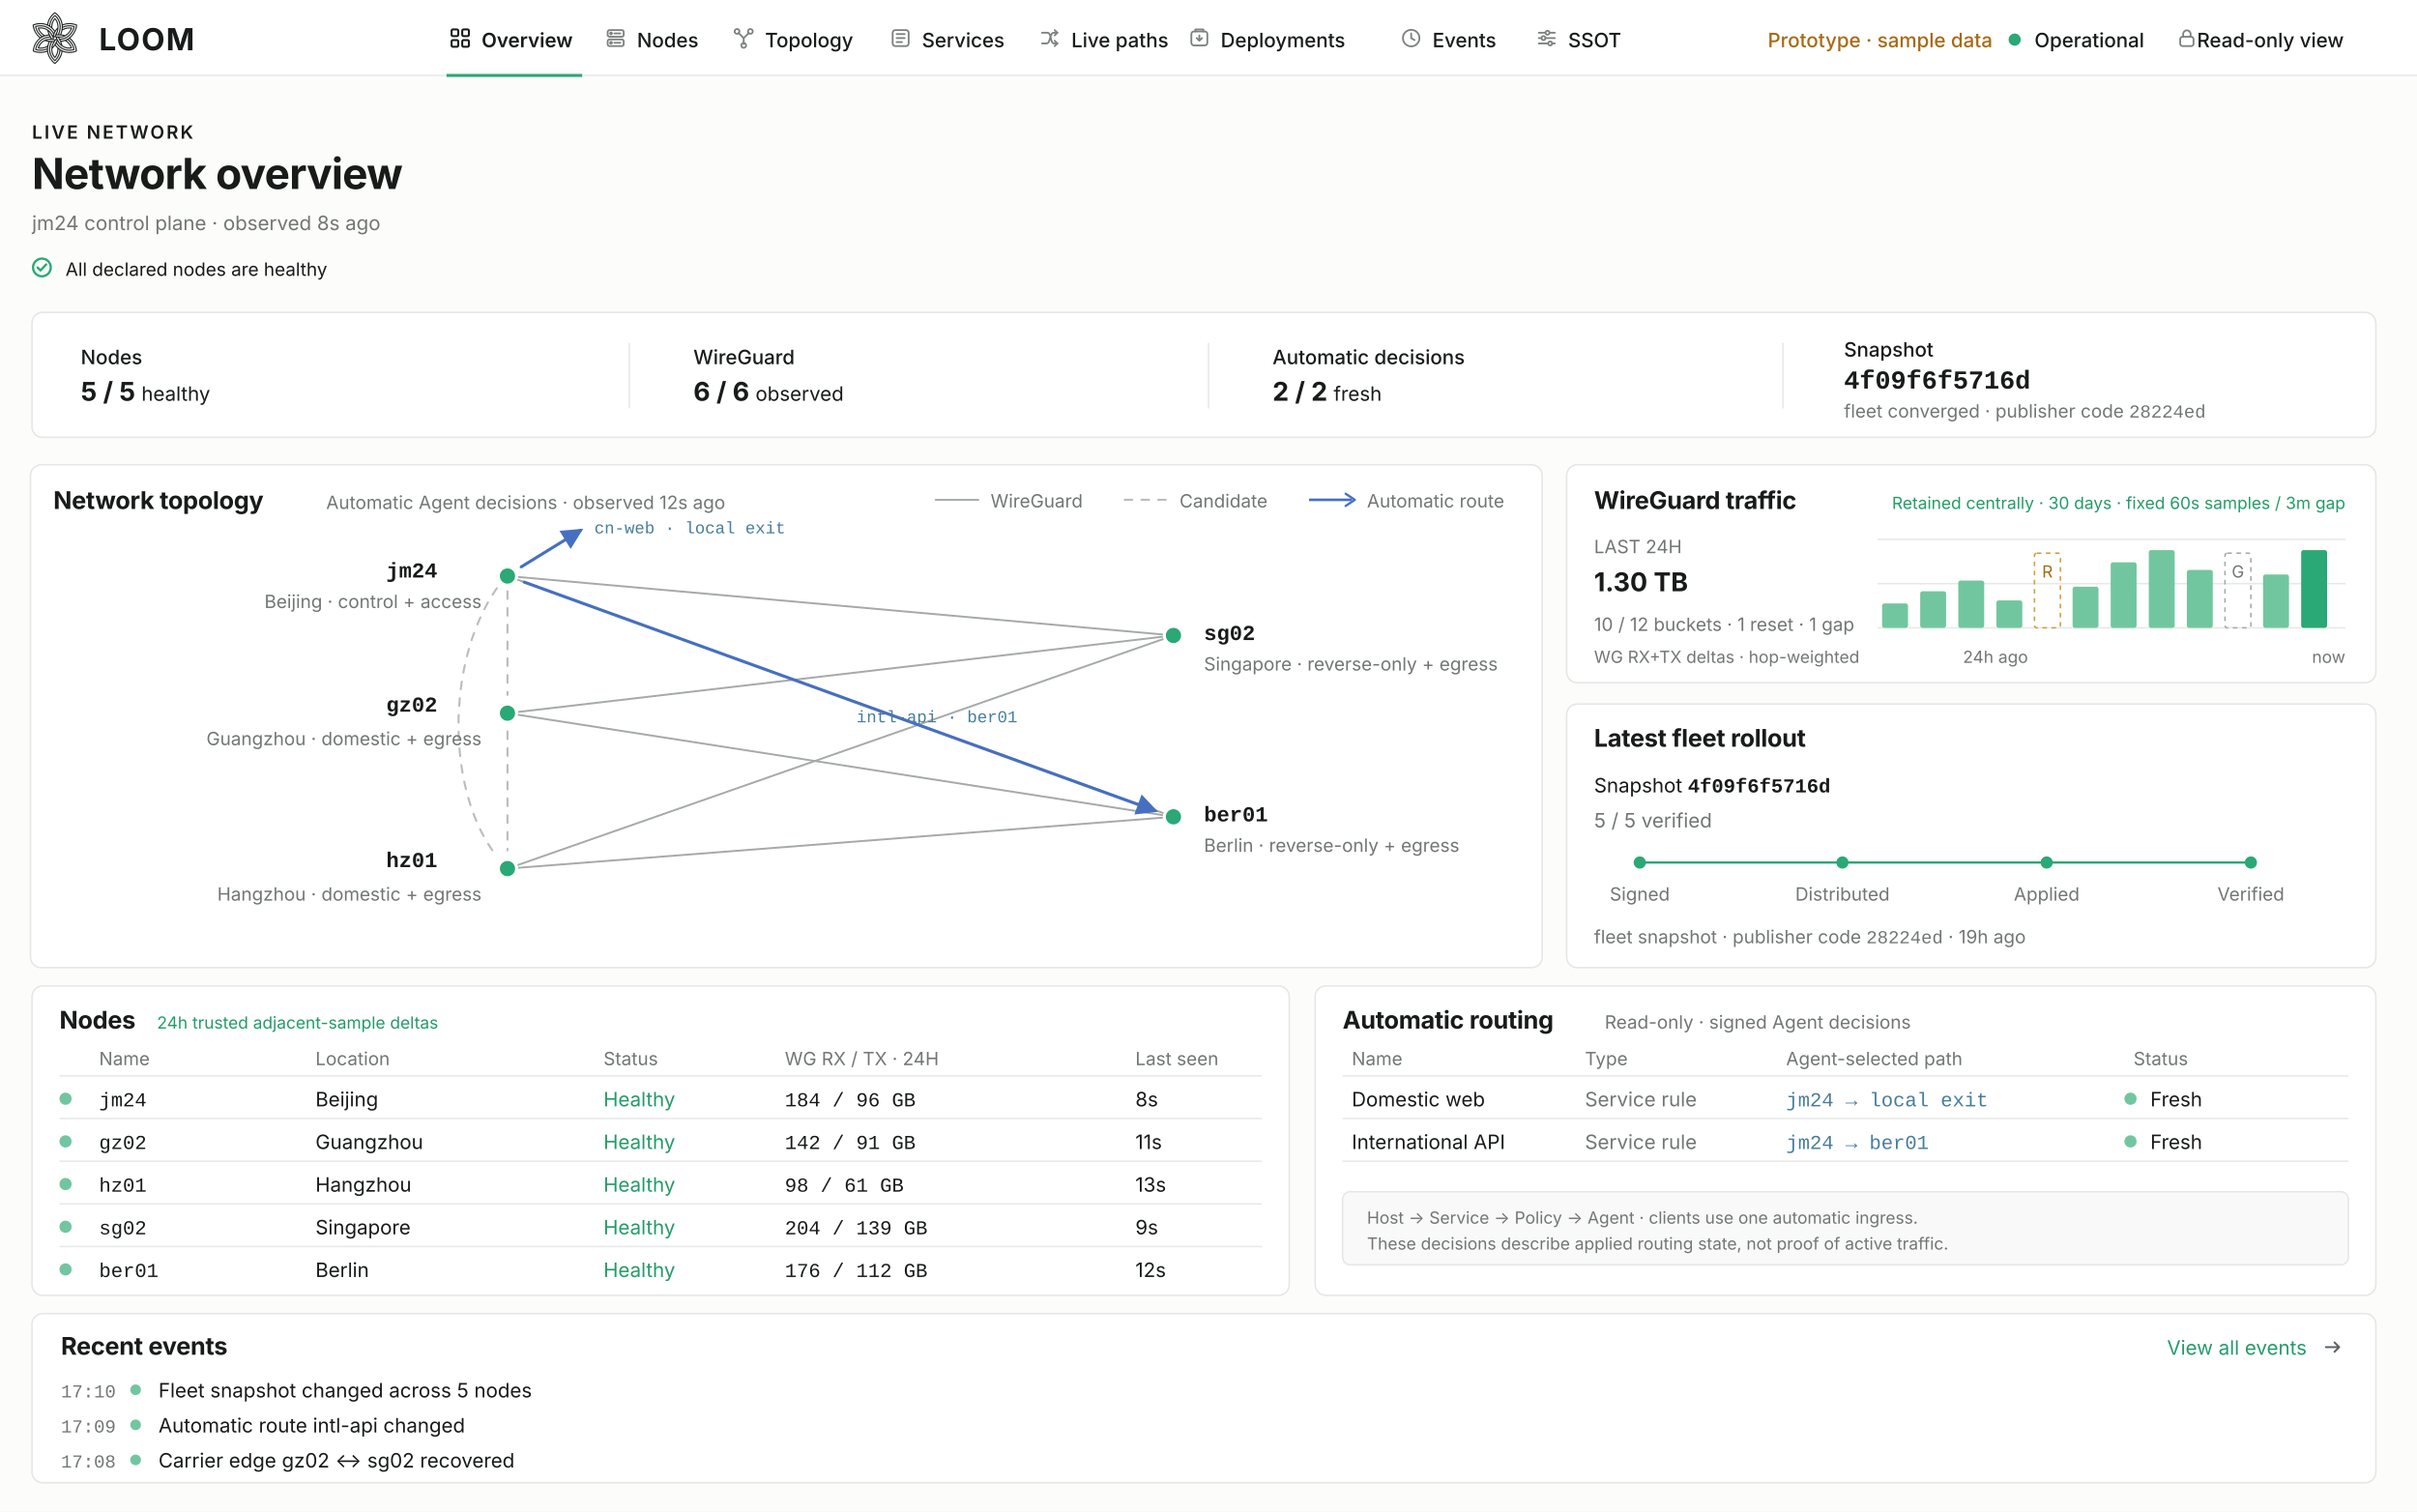
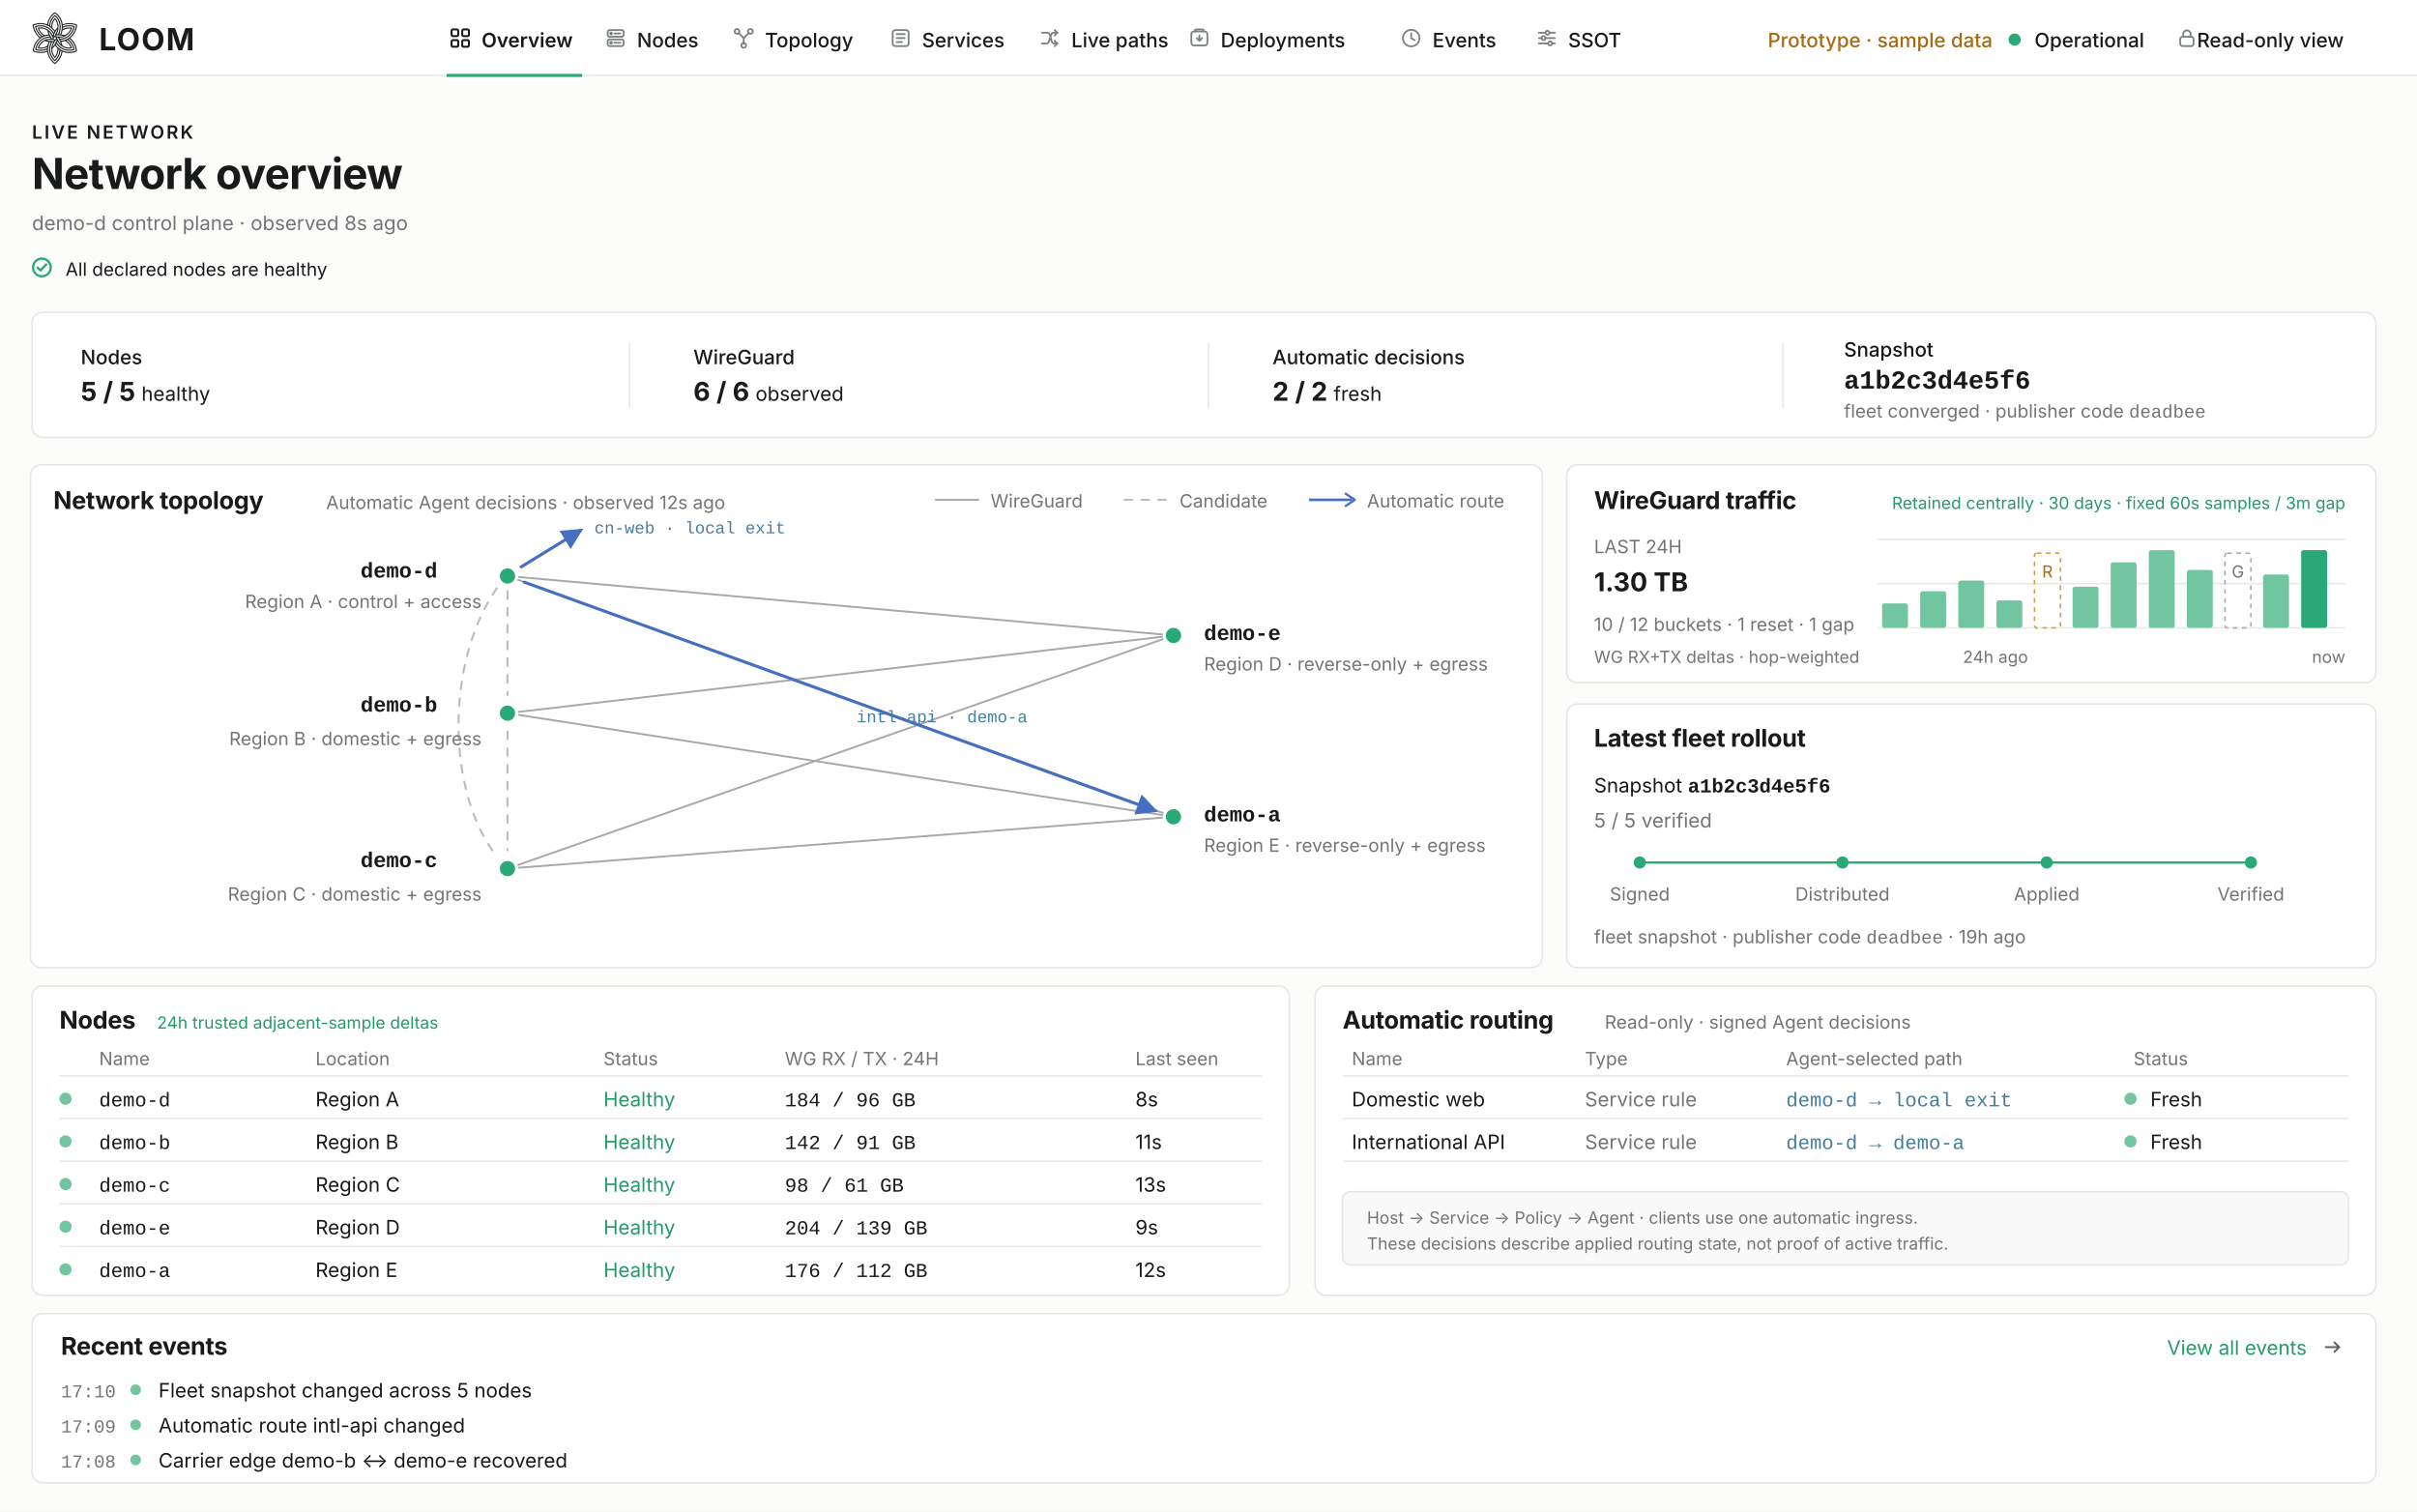
<svg xmlns="http://www.w3.org/2000/svg" width="1586" height="992" viewBox="0 0 1586 992" role="img" aria-labelledby="title description">
  <defs>
    <marker id="arrow-selected" markerWidth="7" markerHeight="7" refX="6" refY="3.5" orient="auto" markerUnits="strokeWidth">
      <path d="M0 0L7 3.5L0 7Z" fill="#2AA875" />
    </marker>
    <symbol id="icon-overview" viewBox="0 0 16 16">
      <rect x="1.5" y="1.5" width="5" height="5" rx="1" />
      <rect x="9.5" y="1.5" width="5" height="5" rx="1" />
      <rect x="1.5" y="9.5" width="5" height="5" rx="1" />
      <rect x="9.5" y="9.5" width="5" height="5" rx="1" />
    </symbol>
    <symbol id="icon-nodes" viewBox="0 0 16 16">
      <rect x="2" y="2" width="12" height="5" rx="1.4" />
      <rect x="2" y="9" width="12" height="5" rx="1.4" />
      <circle cx="4.5" cy="4.5" r=".7" />
      <circle cx="4.5" cy="11.5" r=".7" />
      <path d="M7 4.5h4.5M7 11.5h4.5" />
    </symbol>
    <symbol id="icon-topology" viewBox="0 0 16 16">
      <path d="M4.2 4.2L8 8m3.8-3.8L8 8m0 0v4.4" />
      <circle cx="3" cy="3" r="1.8" />
      <circle cx="13" cy="3" r="1.8" />
      <circle cx="8" cy="13.5" r="1.8" />
    </symbol>
    <symbol id="icon-services" viewBox="0 0 16 16">
      <rect x="2" y="2" width="12" height="12" rx="2" />
      <path d="M5 5h6M5 8h6M5 11h4" />
    </symbol>
    <symbol id="icon-traffic" viewBox="0 0 16 16">
      <path d="M2 4h4.2C9 4 8.2 12 11 12h2.5M2 12h3.5C8.4 12 7.7 4 10.7 4h2.8" />
      <path d="M11.5 2l2 2-2 2m0 4l2 2-2 2" />
    </symbol>
    <symbol id="icon-deployments" viewBox="0 0 16 16">
      <rect x="2" y="3" width="12" height="10.5" rx="2" />
      <path d="M5 3V1.5h6V3M8 6v4m-2-2 2 2 2-2" />
    </symbol>
    <symbol id="icon-events" viewBox="0 0 16 16">
      <circle cx="8" cy="8" r="6.2" />
      <path d="M8 4.5V8l2.5 1.5" />
    </symbol>
    <symbol id="icon-settings" viewBox="0 0 16 16">
      <path d="M2 4h5m3 0h4M2 8h2m3 0h7M2 12h7m3 0h2" />
      <circle cx="8.5" cy="4" r="1.5" />
      <circle cx="5.5" cy="8" r="1.5" />
      <circle cx="10.5" cy="12" r="1.5" />
    </symbol>
    <symbol id="icon-status-ok" viewBox="0 0 16 16">
      <circle cx="8" cy="8" r="6.2" />
      <path d="M5 8.1l2 2 4-4.2" />
    </symbol>
    <symbol id="icon-lock" viewBox="0 0 16 16">
      <rect x="3" y="7" width="10" height="7" rx="1.8" />
      <path d="M5.2 7V5a2.8 2.8 0 0 1 5.6 0v2" />
    </symbol>
    <symbol id="icon-refresh" viewBox="0 0 16 16">
      <path d="M13.6 5.8A6 6 0 1 0 14 9" />
      <path d="M10.8 2.7h3v3" />
    </symbol>
    <symbol id="icon-filter" viewBox="0 0 16 16">
      <path d="M2 3h12L9.5 8v4.2L6.5 14V8Z" />
    </symbol>
    <symbol id="icon-download" viewBox="0 0 16 16">
      <path d="M8 2v8m-3-3 3 3 3-3M2.5 13.5h11" />
    </symbol>
    <symbol id="icon-check" viewBox="0 0 16 16">
      <circle cx="8" cy="8" r="6" />
      <path d="M5 8l2 2 4-4" />
    </symbol>
    <symbol id="icon-save" viewBox="0 0 16 16">
      <path d="M2.5 2.5h9l2 2v9h-11Z" />
      <path d="M5 2.5v4h6v-4M5 13v-4h6v4" />
    </symbol>
    <symbol id="icon-plus" viewBox="0 0 16 16">
      <path d="M8 3v10M3 8h10" />
    </symbol>
    <symbol id="icon-search" viewBox="0 0 16 16">
      <circle cx="7" cy="7" r="4.5" />
      <path d="m10.5 10.5 3 3" />
    </symbol>
    <symbol id="icon-arrow-right" viewBox="0 0 16 16">
      <path d="M2.5 8h10M9 4.5 12.5 8 9 11.5" />
    </symbol>
    <symbol id="icon-edit" viewBox="0 0 16 16">
      <path d="M3 11.8 2.5 14l2.2-.5 8.2-8.2-1.7-1.7Z" />
      <path d="m10.3 4.5 1.7 1.7" />
    </symbol>
    <symbol id="icon-trash" viewBox="0 0 16 16">
      <path d="M3.5 4.5h9M6 4.5V2.7h4v1.8m1.5 0-.6 9h-5.8l-.6-9M6.8 7v4m2.4-4v4" />
    </symbol>
    <symbol id="icon-key" viewBox="0 0 16 16">
      <circle cx="5" cy="8" r="3" />
      <path d="M8 8h6m-2 0v2m-2-2v2" />
    </symbol>
    <symbol id="icon-copy" viewBox="0 0 16 16">
      <rect x="5" y="5" width="8" height="8" rx="1.5" />
      <path d="M3 10.5H2.5V3.5a1 1 0 0 1 1-1h7V3" />
    </symbol>
    <style>

      .ui { font-family: Inter, "Atkinson Hyperlegible Next", ui-sans-serif, system-ui, -apple-system, "Segoe UI", sans-serif; fill: #181B1A; }
      .mono { font-family: "Intel One Mono", "SFMono-Regular", Consolas, "Liberation Mono", monospace; }
      .muted { fill: #717674; }
      .faint { fill: #9BA09E; }
      .green { fill: #239B68; }
      .amber { fill: #A66A14; }
      .red { fill: #B84C4C; }
      .blue { fill: #477D9C; }
      .heading { font-size: 28px; font-weight: 700; letter-spacing: -0.45px; }
      .eyebrow { font-size: 12px; font-weight: 600; letter-spacing: 1.35px; }
      .section { font-size: 16px; font-weight: 650; letter-spacing: -0.15px; }
      .subsection { font-size: 13px; font-weight: 650; }
      .label { font-size: 13px; font-weight: 500; }
      .body { font-size: 13px; font-weight: 400; }
      .small { font-size: 12px; font-weight: 400; }
      .tiny { font-size: 11px; font-weight: 400; }
      .metric { font-size: 17px; font-weight: 650; }
      .wordmark { font-size: 20px; font-weight: 700; letter-spacing: 0.8px; }
      .nav { font-size: 13px; font-weight: 450; }
      .nav-icon { fill: none; stroke: #7D8280; stroke-width: 1.35; stroke-linecap: round; stroke-linejoin: round; }
      .nav-icon-active { fill: none; stroke: #181B1A; stroke-width: 1.5; stroke-linecap: round; stroke-linejoin: round; }
      .status-icon { fill: none; stroke: #2AA875; stroke-width: 1.6; stroke-linecap: round; stroke-linejoin: round; }
      .action-icon { fill: none; stroke: #5B6166; stroke-width: 1.45; stroke-linecap: round; stroke-linejoin: round; }
      .panel { fill: #FFFFFF; stroke: #E4E7E5; stroke-width: 1; }
      .panel-soft { fill: #F8F9F8; stroke: #E4E7E5; stroke-width: 1; }
      .rule { stroke: #E6E9E7; stroke-width: 1; }
      .rule-dark { stroke: #CBD0CD; stroke-width: 1; }
      .status-dot { fill: #2AA875; }
      .quiet-dot { fill: #72C69F; }
      .warn-dot { fill: #D79B3B; }
      .bad-dot { fill: #C65A5A; }
      .neutral-dot { fill: #A5AAA8; }
      .wg { fill: none; stroke: #A5AAA8; stroke-width: 1.25; stroke-linecap: round; }
      .candidate { fill: none; stroke: #B9BEBC; stroke-width: 1.35; stroke-dasharray: 5 6; stroke-linecap: round; }
      .selected { fill: none; stroke: #2AA875; stroke-width: 2; stroke-linecap: round; stroke-linejoin: round; marker-end: url(#arrow-selected); }
      .chip { fill: #F4F6F5; stroke: #DEE2DF; stroke-width: 1; }
      .chip-green { fill: #EEF8F3; stroke: #B9DEC9; stroke-width: 1; }
      .chip-amber { fill: #FFF8EB; stroke: #E7D3AB; stroke-width: 1; }
      .button { fill: #181B1A; }
      .button-green { fill: #239B68; }
      .button-disabled { fill: #EFF1F0; stroke: #DDE1DF; stroke-width: 1; }
      .code-bg { fill: #F7F8F7; stroke: #E4E7E5; stroke-width: 1; }
      .timeline { fill: none; stroke: #CBD0CD; stroke-width: 1.3; }
      .timeline-ok { fill: none; stroke: #2AA875; stroke-width: 1.7; }
      .stage-line { stroke: #2AA875; stroke-width: 1.5; }
      .route-dot { fill: #239B68; }
      .node-name { font-size: 14px; font-weight: 650; }

    </style>
  </defs>
  <rect width="1586" height="992" fill="#FCFCFB" />
  <rect x="0" y="0" width="1586" height="50" fill="#FFFFFF" />
  <line class="rule" x1="0" y1="49.5" x2="1586" y2="49.5" />
  <svg x="18" y="7" width="36" height="36" viewBox="127 112 1000 1000" preserveAspectRatio="xMidYMid meet" aria-label="Loom">
    <g transform="translate(0,1254) scale(1,-1)">
      <path d="M616 1108 c-67 -49 -118 -133 -129 -209 0 -6 0 -6 -14 -1 -75 27 -166 24 -239 -6 -13 -5 -14 -7 -11 -29 12 -80 53 -155 115 -211 l9 -8 -6 -5 c-61 -53 -100 -121 -114 -200 -5 -31 -5 -38 4 -42 57 -26 138 -34 203 -20 13 2 22 5 39 10 14 5 14 5 15 -2 9 -70 60 -155 121 -204 17 -15 18 -15 34 -2 47 37 87 93 107 151 7 20 16 52 16 60 0 4 1 4 12 0 72 -28 158 -27 236 3 17 6 17 7 15 27 -8 79 -49 159 -111 215 l-9 9 10 9 c61 53 105 139 114 219 2 15 1 16 -28 26 -75 25 -156 25 -227 -2 -4 -1 -8 -2 -8 -2 -1 0 -2 7 -3 15 -15 81 -60 152 -126 198 -12 9 -14 9 -25 1z M639 1084 c105 -82 142 -225 92 -356 -7 -18 -7 -17 -16 -17 -4 0 -8 1 -8 1 -1 1 1 7 4 15 32 78 30 170 -5 243 -16 35 -40 66 -68 88 -9 8 -11 8 -20 0 -47 -39 -82 -103 -93 -169 -1 -7 -2 -12 -2 -13 -1 0 -17 8 -17 9 -1 1 4 27 7 40 13 44 37 89 68 124 15 16 44 43 47 43 0 0 5 -3 11 -8z M638 1031 c77 -72 98 -200 50 -307 -3 -8 -5 -11 -7 -12 -2 -1 -17 -1 -18 0 -1 0 2 6 5 12 44 94 31 213 -31 278 -10 11 -12 10 -29 -12 -26 -36 -44 -83 -47 -128 0 -6 -1 -11 -1 -11 -1 0 -6 4 -16 11 -4 3 2 39 12 67 13 41 41 84 68 108 4 4 3 4 14 -6z M635 973 c24 -33 37 -74 40 -124 l0 -15 -10 -10 c-11 -11 -23 -25 -32 -38 -6 -8 -5 -9 -13 3 -9 13 -19 24 -30 36 l-10 10 0 13 c3 48 18 94 42 128 6 7 6 7 13 -3z M413 893 c79 -13 148 -56 193 -118 12 -17 11 -15 6 -26 -3 -6 -5 -10 -5 -10 0 0 -4 6 -9 13 -66 103 -190 147 -314 114 -20 -6 -21 -6 -14 -34 15 -60 54 -120 102 -158 9 -8 9 -7 0 -12 -9 -6 -8 -6 -18 2 -57 48 -97 120 -110 196 -2 14 -3 13 7 16 22 9 53 16 85 19 13 2 61 0 77 -2z M923 895 c30 -3 83 -16 89 -22 2 -2 -7 -43 -14 -64 -34 -100 -109 -176 -200 -203 -23 -7 -59 -13 -61 -11 -2 2 -8 16 -8 16 0 1 7 2 16 2 74 9 136 45 185 108 27 35 49 81 57 120 4 17 3 19 -13 24 -62 19 -135 15 -193 -9 -9 -4 -9 -5 -9 7 l0 10 9 3 c25 10 56 17 83 19 9 1 50 1 59 0z M400 854 c70 -9 134 -47 176 -104 7 -11 21 -34 21 -36 0 -2 -6 -24 -7 -25 0 -1 -4 5 -8 13 -38 76 -106 124 -190 134 -14 2 -49 1 -62 -1 -16 -3 -18 -5 -12 -21 14 -42 48 -88 87 -117 7 -5 13 -10 13 -10 0 -1 -17 -9 -18 -9 -5 0 -42 35 -56 52 -24 29 -46 72 -54 105 -3 11 -3 10 11 14 30 8 67 10 99 5z M926 854 c13 -1 39 -7 40 -9 2 -2 -8 -34 -17 -55 -43 -93 -125 -152 -220 -158 l-11 0 -6 9 c-3 5 -5 9 -5 9 0 1 8 1 18 1 56 0 107 23 153 69 29 29 59 79 63 104 1 10 -11 13 -53 12 -42 0 -71 -6 -107 -24 -12 -6 -11 -6 -10 5 1 4 1 9 1 10 0 3 1 3 13 8 45 19 93 26 141 19z M391 816 c30 -3 68 -16 91 -32 l6 -3 4 -15 c4 -16 10 -34 16 -47 4 -11 4 -11 -3 -11 -12 -2 -37 -6 -48 -9 -16 -4 -14 -4 -26 4 -38 25 -67 57 -86 96 -7 15 -7 16 0 17 10 1 36 1 46 0z M914 816 c3 -2 2 -5 -4 -18 -19 -39 -53 -75 -89 -97 l-8 -5 -11 3 c-15 4 -33 8 -45 9 -6 1 -11 2 -11 2 -1 0 1 7 4 14 6 17 12 36 15 48 l1 9 9 5 c27 15 55 25 85 30 10 1 51 1 54 0z M669 789 c-4 -19 -7 -27 -14 -39 -10 -18 -20 -39 -29 -64 -1 -4 -2 -5 -10 -9 -9 -5 -9 -5 -5 11 10 40 28 75 51 103 10 12 10 12 7 -2z M529 746 c14 -16 17 -20 25 -37 8 -17 22 -42 30 -54 5 -9 6 -24 1 -26 -7 -2 -13 5 -35 46 -15 28 -35 75 -35 83 0 2 7 -4 14 -12z M721 691 c25 -1 43 -3 61 -8 4 0 2 -2 -8 -5 -19 -6 -28 -7 -48 -6 -12 1 -29 1 -46 1 -36 -1 -37 -1 -33 11 2 7 1 6 24 7 12 0 23 1 26 1 2 0 13 0 24 -1z M525 681 c5 -10 5 -10 -7 -10 -120 -9 -223 -101 -248 -221 -4 -22 -4 -23 11 -28 61 -19 132 -16 192 7 5 2 9 3 10 3 0 0 0 -5 0 -10 l1 -9 -9 -4 c-62 -24 -145 -25 -216 -1 -17 5 -16 4 -14 15 15 104 74 190 160 235 34 17 63 25 108 30 8 1 7 2 12 -7z M638 655 l9 -4 0 -10 c1 -13 2 -12 -10 -19 l-9 -6 -10 6 -9 6 -1 11 0 11 9 5 c12 6 11 6 21 0z M683 651 c0 -1 6 -10 12 -21 18 -30 29 -54 39 -82 6 -19 6 -19 -4 -9 -16 16 -22 25 -30 42 -7 14 -25 48 -30 54 -2 3 -3 15 -1 16 1 2 13 1 14 0z M546 642 c3 -5 5 -9 5 -9 0 -1 -7 -1 -16 -1 -94 0 -185 -66 -216 -155 -7 -22 -6 -23 23 -27 44 -5 89 3 131 21 7 3 13 6 13 6 0 -1 -1 -5 -1 -11 l-1 -11 -11 -5 c-53 -22 -115 -26 -174 -12 -11 3 -10 3 -9 10 8 39 30 82 58 115 44 53 119 88 184 88 l9 0 5 -9z M902 622 c45 -39 79 -92 96 -151 5 -19 10 -43 10 -51 l1 -7 -14 -5 c-89 -30 -180 -22 -253 22 -40 25 -68 49 -93 83 l-7 10 4 7 c7 13 6 12 12 3 73 -104 198 -148 317 -110 12 4 13 4 8 27 -9 42 -31 88 -59 123 -8 10 -33 35 -42 41 -6 5 -6 5 2 11 9 6 8 6 18 -3z M542 610 c10 -1 27 -1 38 -1 l20 0 8 -5 c4 -2 8 -4 8 -5 0 0 -1 -2 -2 -4 l-1 -4 -43 0 c-45 1 -55 2 -81 7 -8 1 -14 3 -15 3 0 1 15 6 27 8 15 3 15 3 20 2 2 0 11 0 21 -1z M661 609 c5 -9 -53 -107 -73 -125 -3 -3 -3 0 1 14 4 17 8 26 14 37 12 18 31 52 34 60 1 2 4 5 11 10 11 7 11 7 13 4z M863 604 c48 -36 83 -90 98 -148 2 -7 3 -14 3 -14 -1 -1 -5 -3 -11 -4 -90 -23 -180 3 -247 69 -17 18 -42 51 -42 56 0 2 9 20 10 20 0 0 3 -4 5 -8 36 -66 102 -112 177 -124 12 -2 51 -2 64 0 19 4 21 5 17 17 -15 50 -55 103 -97 128 -1 1 -2 2 -2 2 0 1 17 10 19 10 0 0 3 -2 6 -4z M458 585 c12 -4 37 -9 48 -11 8 0 7 0 3 -10 -5 -13 -13 -36 -16 -49 -3 -13 -2 -12 -19 -21 -38 -19 -72 -26 -112 -25 -22 1 -23 1 -23 5 3 13 23 45 41 67 16 18 58 49 64 48 1 -1 7 -2 14 -4z M824 583 c35 -22 63 -53 81 -89 6 -12 11 -22 10 -23 -4 -3 -47 -2 -68 2 -26 5 -69 24 -82 35 0 1 -2 8 -4 17 -2 9 -6 23 -10 32 -6 19 -6 18 1 19 14 1 57 11 59 13 1 1 4 0 13 -6z M553 570 c1 -1 1 -2 -2 -7 -11 -21 -21 -55 -26 -82 -15 -86 17 -180 82 -245 20 -20 19 -20 40 0 44 45 71 101 82 165 1 6 2 11 2 11 0 1 4 -1 9 -4 l8 -4 0 -5 c-11 -74 -51 -146 -110 -198 -12 -10 -10 -10 -21 -1 -77 65 -122 167 -113 259 3 34 14 74 26 103 l4 9 9 0 c5 0 9 0 10 -1z M597 570 c0 -1 -4 -9 -8 -18 -43 -88 -35 -184 20 -258 15 -20 17 -21 27 -10 30 33 52 90 57 145 0 11 0 11 10 3 10 -7 9 -6 7 -19 -7 -62 -34 -117 -76 -161 l-7 -7 -8 8 c-51 50 -82 131 -77 200 3 35 12 70 28 103 l7 14 10 0 c5 0 10 0 10 0z M639 493 c5 -6 14 -17 22 -24 l13 -14 0 -8 c0 -44 -14 -93 -38 -130 -9 -14 -9 -14 -13 -8 -26 35 -42 84 -42 127 l0 11 12 12 c11 12 22 25 31 38 3 4 6 7 6 7 0 0 4 -5 9 -11z" fill="#252927" fill-rule="evenodd" clip-rule="evenodd" />
    </g>
  </svg>
  <text class="ui wordmark" x="65" y="33">LOOM</text>
  <g class="ui nav">
    <use href="#icon-overview" x="295" y="18" width="14" height="14" class="nav-icon-active" />
    <text x="316" y="31" font-weight="600">Overview</text>
    <use href="#icon-nodes" x="397" y="18" width="14" height="14" class="nav-icon" />
    <text x="418" y="31">Nodes</text>
    <use href="#icon-topology" x="481" y="18" width="14" height="14" class="nav-icon" />
    <text x="502" y="31">Topology</text>
    <use href="#icon-services" x="584" y="18" width="14" height="14" class="nav-icon" />
    <text x="605" y="31">Services</text>
    <use href="#icon-traffic" x="682" y="18" width="14" height="14" class="nav-icon" />
    <text x="703" y="31">Live paths</text>
    <use href="#icon-deployments" x="780" y="18" width="14" height="14" class="nav-icon" />
    <text x="801" y="31">Deployments</text>
    <use href="#icon-events" x="919" y="18" width="14" height="14" class="nav-icon" />
    <text x="940" y="31">Events</text>
    <use href="#icon-settings" x="1008" y="18" width="14" height="14" class="nav-icon" />
    <text x="1029" y="31">SSOT</text>
  </g>
  <line x1="293" y1="49.5" x2="382" y2="49.5" stroke="#2AA875" stroke-width="2" />
  <g class="ui nav">
    <text class="amber" x="1160" y="31">Prototype · sample data</text>
    <circle class="status-dot" cx="1322" cy="26" r="4" />
    <text x="1335" y="31">Operational</text>
    <use href="#icon-lock" x="1428" y="18" width="14" height="14" class="nav-icon" />
    <text x="1538" y="31" text-anchor="end">Read-only view</text>
  </g>
  <g class="ui">
    <text class="eyebrow" x="21" y="91">LIVE NETWORK</text>
    <text class="heading" x="21" y="124">Network overview</text>
-     <text class="body muted" x="21" y="151">jm24 control plane · observed 8s ago</text>
+     <text class="body muted" x="21" y="151">demo-d control plane · observed 8s ago</text>
    <use href="#icon-status-ok" x="20" y="168" width="15" height="15" class="status-icon" />
    <text class="small" x="43" y="181">All declared nodes are healthy</text>
  </g>
  <rect class="panel" x="21" y="205" width="1538" height="82" rx="7" />
  <g class="ui">
    <text class="label" x="53" y="239">Nodes</text>
    <text class="metric" x="53" y="263">5 / 5 <tspan class="body" font-weight="400">healthy</tspan>
    </text>
    <text class="label" x="455" y="239">WireGuard</text>
    <text class="metric" x="455" y="263">6 / 6 <tspan class="body" font-weight="400">observed</tspan>
    </text>
    <text class="label" x="835" y="239">Automatic decisions</text>
    <text class="metric" x="835" y="263">2 / 2 <tspan class="body" font-weight="400">fresh</tspan>
    </text>
    <text class="label" x="1210" y="234">Snapshot</text>
-     <text class="metric mono" x="1210" y="255">4f09f6f5716d</text>
-     <text class="small muted" x="1210" y="274">fleet converged · publisher code <tspan class="mono">28224ed</tspan>
+     <text class="metric mono" x="1210" y="255">a1b2c3d4e5f6</text>
+     <text class="small muted" x="1210" y="274">fleet converged · publisher code <tspan class="mono">deadbee</tspan>
    </text>
  </g>
  <line class="rule" x1="413" y1="225" x2="413" y2="268" />
  <line class="rule" x1="793" y1="225" x2="793" y2="268" />
  <line class="rule" x1="1170" y1="225" x2="1170" y2="268" />
  <rect class="panel" x="20" y="305" width="992" height="330" rx="7" />
  <g class="ui">
    <text class="section" x="35" y="334">Network topology</text>
    <text class="small muted" x="214" y="334">Automatic Agent decisions · observed 12s ago</text>
    <line class="wg" x1="614" y1="328" x2="642" y2="328" />
    <text class="small muted" x="650" y="333">WireGuard</text>
    <line class="candidate" x1="738" y1="328" x2="766" y2="328" />
    <text class="small muted" x="774" y="333">Candidate</text>
    <line x1="859" y1="328" x2="887" y2="328" stroke="#466FC2" stroke-width="1.7" />
    <path d="M883 324L889 328L883 332" fill="none" stroke="#466FC2" stroke-width="1.5" stroke-linecap="round" stroke-linejoin="round" />
    <text class="small muted" x="897" y="333">Automatic route</text>
  </g>
  <g aria-label="Six persistent WireGuard links">
    <line class="wg" x1="333" y1="378" x2="770" y2="417" />
    <line class="wg" x1="333" y1="378" x2="770" y2="536" />
    <line class="wg" x1="333" y1="468" x2="770" y2="417" />
    <line class="wg" x1="333" y1="468" x2="770" y2="536" />
    <line class="wg" x1="333" y1="570" x2="770" y2="417" />
    <line class="wg" x1="333" y1="570" x2="770" y2="536" />
  </g>
  <g aria-label="Domestic candidate paths">
    <line class="candidate" x1="333" y1="388" x2="333" y2="456" />
    <line class="candidate" x1="333" y1="480" x2="333" y2="558" />
    <path class="candidate" d="M326 386C292 435 293 520 326 562" />
  </g>
  <defs>
    <marker id="arrow-overview-automatic" markerWidth="7" markerHeight="7" refX="6" refY="3.5" orient="auto" markerUnits="strokeWidth">
      <path d="M0 0L7 3.5L0 7Z" fill="#466FC2" />
    </marker>
  </defs>
  <path class="selected" style="stroke:#466FC2;marker-end:url(#arrow-overview-automatic)" d="M342 372L381 348" />
  <path class="selected" style="stroke:#466FC2;marker-end:url(#arrow-overview-automatic)" d="M344 382L758 532" />
  <text class="ui tiny blue mono" x="390" y="350">cn-web · local exit</text>
-   <text class="ui tiny blue mono" x="562" y="474">intl-api · ber01</text>
+   <text class="ui tiny blue mono" x="562" y="474">intl-api · demo-a</text>
  <g class="ui">
    <circle cx="333" cy="378" r="7" fill="#FFFFFF" />
    <circle class="status-dot" cx="333" cy="378" r="5" />
-     <text class="node-name mono" x="287" y="379" text-anchor="end">jm24</text>
-     <text class="small muted" x="316" y="399" text-anchor="end">Beijing · control + access</text>
+     <text class="node-name mono" x="287" y="379" text-anchor="end">demo-d</text>
+     <text class="small muted" x="316" y="399" text-anchor="end">Region A · control + access</text>
    <circle cx="333" cy="468" r="7" fill="#FFFFFF" />
    <circle class="status-dot" cx="333" cy="468" r="5" />
-     <text class="node-name mono" x="287" y="467" text-anchor="end">gz02</text>
-     <text class="small muted" x="316" y="489" text-anchor="end">Guangzhou · domestic + egress</text>
+     <text class="node-name mono" x="287" y="467" text-anchor="end">demo-b</text>
+     <text class="small muted" x="316" y="489" text-anchor="end">Region B · domestic + egress</text>
    <circle cx="333" cy="570" r="7" fill="#FFFFFF" />
    <circle class="status-dot" cx="333" cy="570" r="5" />
-     <text class="node-name mono" x="287" y="569" text-anchor="end">hz01</text>
-     <text class="small muted" x="316" y="591" text-anchor="end">Hangzhou · domestic + egress</text>
+     <text class="node-name mono" x="287" y="569" text-anchor="end">demo-c</text>
+     <text class="small muted" x="316" y="591" text-anchor="end">Region C · domestic + egress</text>
    <circle cx="770" cy="417" r="7" fill="#FFFFFF" />
    <circle class="status-dot" cx="770" cy="417" r="5" />
-     <text class="node-name mono" x="790" y="420">sg02</text>
-     <text class="small muted" x="790" y="440">Singapore · reverse-only + egress</text>
+     <text class="node-name mono" x="790" y="420">demo-e</text>
+     <text class="small muted" x="790" y="440">Region D · reverse-only + egress</text>
    <circle cx="770" cy="536" r="7" fill="#FFFFFF" />
    <circle class="status-dot" cx="770" cy="536" r="5" />
-     <text class="node-name mono" x="790" y="539">ber01</text>
-     <text class="small muted" x="790" y="559">Berlin · reverse-only + egress</text>
+     <text class="node-name mono" x="790" y="539">demo-a</text>
+     <text class="small muted" x="790" y="559">Region E · reverse-only + egress</text>
  </g>
  <rect class="panel" x="1028" y="305" width="531" height="143" rx="7" />
  <g class="ui">
    <text class="section" x="1046" y="334">WireGuard traffic</text>
    <text class="tiny green" x="1539" y="334" text-anchor="end">Retained centrally · 30 days · fixed 60s samples / 3m gap</text>
    <text class="small muted" x="1046" y="363">LAST 24H</text>
    <text class="metric" x="1046" y="388">1.30 TB</text>
    <text class="small muted" x="1046" y="414">10 / 12 buckets · 1 reset · 1 gap</text>
    <text class="tiny muted" x="1046" y="435">WG RX+TX deltas · hop-weighted</text>
    <line class="rule" x1="1232" y1="354" x2="1539" y2="354" />
    <line class="rule" x1="1232" y1="383" x2="1539" y2="383" />
    <line class="rule" x1="1232" y1="412" x2="1539" y2="412" />
    <g fill="#72C69F" aria-label="Ten accepted two-hour traffic buckets and two explicit missing buckets">
      <rect x="1235" y="396" width="17" height="16" rx="1.5" />
      <rect x="1260" y="388" width="17" height="24" rx="1.5" />
      <rect x="1285" y="381" width="17" height="31" rx="1.5" />
      <rect x="1310" y="394" width="17" height="18" rx="1.5" />
      <rect x="1360" y="385" width="17" height="27" rx="1.5" />
      <rect x="1385" y="369" width="17" height="43" rx="1.5" />
      <rect x="1410" y="361" width="17" height="51" rx="1.5" />
      <rect x="1435" y="374" width="17" height="38" rx="1.5" />
      <rect x="1485" y="377" width="17" height="35" rx="1.5" />
      <rect x="1510" y="361" width="17" height="51" rx="1.5" fill="#2AA875" />
    </g>
    <rect x="1335" y="363" width="17" height="49" rx="1.5" fill="none" stroke="#D79B3B" stroke-dasharray="3 3" />
    <rect x="1460" y="363" width="17" height="49" rx="1.5" fill="none" stroke="#A5AAA8" stroke-dasharray="3 3" />
    <text class="tiny amber" x="1343.5" y="379" text-anchor="middle">R</text>
    <text class="tiny muted" x="1468.5" y="379" text-anchor="middle">G</text>
    <text class="tiny muted" x="1288" y="435">24h ago</text>
    <text class="tiny muted" x="1539" y="435" text-anchor="end">now</text>
  </g>
  <rect class="panel" x="1028" y="462" width="531" height="173" rx="7" />
  <g class="ui">
    <text class="section" x="1046" y="490">Latest fleet rollout</text>
-     <text class="body" x="1046" y="520">Snapshot <tspan class="mono" font-weight="600">4f09f6f5716d</tspan>
+     <text class="body" x="1046" y="520">Snapshot <tspan class="mono" font-weight="600">a1b2c3d4e5f6</tspan>
    </text>
    <text class="body muted" x="1046" y="543">5 / 5 verified</text>
    <line class="stage-line" x1="1076" y1="566" x2="1477" y2="566" />
    <circle class="status-dot" cx="1076" cy="566" r="4" />
    <circle class="status-dot" cx="1209" cy="566" r="4" />
    <circle class="status-dot" cx="1343" cy="566" r="4" />
    <circle class="status-dot" cx="1477" cy="566" r="4" />
    <text class="small muted" x="1076" y="591" text-anchor="middle">Signed</text>
    <text class="small muted" x="1209" y="591" text-anchor="middle">Distributed</text>
    <text class="small muted" x="1343" y="591" text-anchor="middle">Applied</text>
    <text class="small muted" x="1477" y="591" text-anchor="middle">Verified</text>
-     <text class="small muted" x="1046" y="619">fleet snapshot · publisher code <tspan class="mono">28224ed</tspan> · 19h ago</text>
+     <text class="small muted" x="1046" y="619">fleet snapshot · publisher code <tspan class="mono">deadbee</tspan> · 19h ago</text>
  </g>
  <rect class="panel" x="21" y="647" width="825" height="203" rx="7" />
  <g class="ui">
    <text class="section" x="39" y="675">Nodes</text>
    <text class="tiny green" x="103" y="675">24h trusted adjacent-sample deltas</text>
    <text class="small muted" x="65" y="699">Name</text>
    <text class="small muted" x="207" y="699">Location</text>
    <text class="small muted" x="396" y="699">Status</text>
    <text class="small muted" x="515" y="699">WG RX / TX · 24H</text>
    <text class="small muted" x="745" y="699">Last seen</text>
  </g>
  <line class="rule" x1="39" y1="706" x2="828" y2="706" />
  <line class="rule" x1="39" y1="734" x2="828" y2="734" />
  <line class="rule" x1="39" y1="762" x2="828" y2="762" />
  <line class="rule" x1="39" y1="790" x2="828" y2="790" />
  <line class="rule" x1="39" y1="818" x2="828" y2="818" />
  <g class="ui body">
    <circle class="quiet-dot" cx="43" cy="721" r="4" />
-     <text class="mono" x="65" y="726">jm24</text>
-     <text x="207" y="726">Beijing</text>
+     <text class="mono" x="65" y="726">demo-d</text>
+     <text x="207" y="726">Region A</text>
    <text class="green" x="396" y="726">Healthy</text>
    <text class="mono" x="515" y="726">184 / 96 GB</text>
    <text x="745" y="726">8s</text>
    <circle class="quiet-dot" cx="43" cy="749" r="4" />
-     <text class="mono" x="65" y="754">gz02</text>
-     <text x="207" y="754">Guangzhou</text>
+     <text class="mono" x="65" y="754">demo-b</text>
+     <text x="207" y="754">Region B</text>
    <text class="green" x="396" y="754">Healthy</text>
    <text class="mono" x="515" y="754">142 / 91 GB</text>
    <text x="745" y="754">11s</text>
    <circle class="quiet-dot" cx="43" cy="777" r="4" />
-     <text class="mono" x="65" y="782">hz01</text>
-     <text x="207" y="782">Hangzhou</text>
+     <text class="mono" x="65" y="782">demo-c</text>
+     <text x="207" y="782">Region C</text>
    <text class="green" x="396" y="782">Healthy</text>
    <text class="mono" x="515" y="782">98 / 61 GB</text>
    <text x="745" y="782">13s</text>
    <circle class="quiet-dot" cx="43" cy="805" r="4" />
-     <text class="mono" x="65" y="810">sg02</text>
-     <text x="207" y="810">Singapore</text>
+     <text class="mono" x="65" y="810">demo-e</text>
+     <text x="207" y="810">Region D</text>
    <text class="green" x="396" y="810">Healthy</text>
    <text class="mono" x="515" y="810">204 / 139 GB</text>
    <text x="745" y="810">9s</text>
    <circle class="quiet-dot" cx="43" cy="833" r="4" />
-     <text class="mono" x="65" y="838">ber01</text>
-     <text x="207" y="838">Berlin</text>
+     <text class="mono" x="65" y="838">demo-a</text>
+     <text x="207" y="838">Region E</text>
    <text class="green" x="396" y="838">Healthy</text>
    <text class="mono" x="515" y="838">176 / 112 GB</text>
    <text x="745" y="838">12s</text>
  </g>
  <rect class="panel" x="863" y="647" width="696" height="203" rx="7" />
  <g class="ui">
    <text class="section" x="881" y="675">Automatic routing</text>
    <text class="small muted" x="1053" y="675" font-size="11">Read-only · signed Agent decisions</text>
    <text class="small muted" x="887" y="699">Name</text>
    <text class="small muted" x="1040" y="699">Type</text>
    <text class="small muted" x="1172" y="699">Agent-selected path</text>
    <text class="small muted" x="1400" y="699">Status</text>
  </g>
  <line class="rule" x1="881" y1="706" x2="1541" y2="706" />
  <line class="rule" x1="881" y1="734" x2="1541" y2="734" />
  <line class="rule" x1="881" y1="762" x2="1541" y2="762" />
  <g class="ui body">
    <text x="887" y="726">Domestic web</text>
    <text class="muted" x="1040" y="726">Service rule</text>
-     <text class="mono blue" x="1172" y="726">jm24 → local exit</text>
+     <text class="mono blue" x="1172" y="726">demo-d → local exit</text>
    <circle class="quiet-dot" cx="1398" cy="721" r="4" />
    <text x="1411" y="726">Fresh</text>
    <text x="887" y="754">International API</text>
    <text class="muted" x="1040" y="754">Service rule</text>
-     <text class="mono blue" x="1172" y="754">jm24 → ber01</text>
+     <text class="mono blue" x="1172" y="754">demo-d → demo-a</text>
    <circle class="quiet-dot" cx="1398" cy="749" r="4" />
    <text x="1411" y="754">Fresh</text>
  </g>
  <rect class="panel-soft" x="881" y="782" width="660" height="48" rx="5" />
  <text class="ui tiny muted" x="897" y="803">Host → Service → Policy → Agent · clients use one automatic ingress.</text>
  <text class="ui tiny muted" x="897" y="820">These decisions describe applied routing state, not proof of active traffic.</text>
  <rect class="panel" x="21" y="862" width="1538" height="111" rx="7" />
  <g class="ui">
    <text class="section" x="40" y="889">Recent events</text>
    <text class="body green" x="1422" y="889">View all events</text>
    <use href="#icon-arrow-right" x="1524" y="877" width="14" height="14" class="action-icon" />
    <text class="small mono muted" x="40" y="917">17:10</text>
    <circle class="quiet-dot" cx="89" cy="912" r="3.5" />
    <text class="body" x="104" y="917">Fleet snapshot changed across 5 nodes</text>
    <text class="small mono muted" x="40" y="940">17:09</text>
    <circle class="quiet-dot" cx="89" cy="935" r="3.5" />
    <text class="body" x="104" y="940">Automatic route intl-api changed</text>
    <text class="small mono muted" x="40" y="963">17:08</text>
    <circle class="quiet-dot" cx="89" cy="958" r="3.5" />
-     <text class="body" x="104" y="963">Carrier edge gz02 ↔ sg02 recovered</text>
+     <text class="body" x="104" y="963">Carrier edge demo-b ↔ demo-e recovered</text>
  </g>
</svg>
